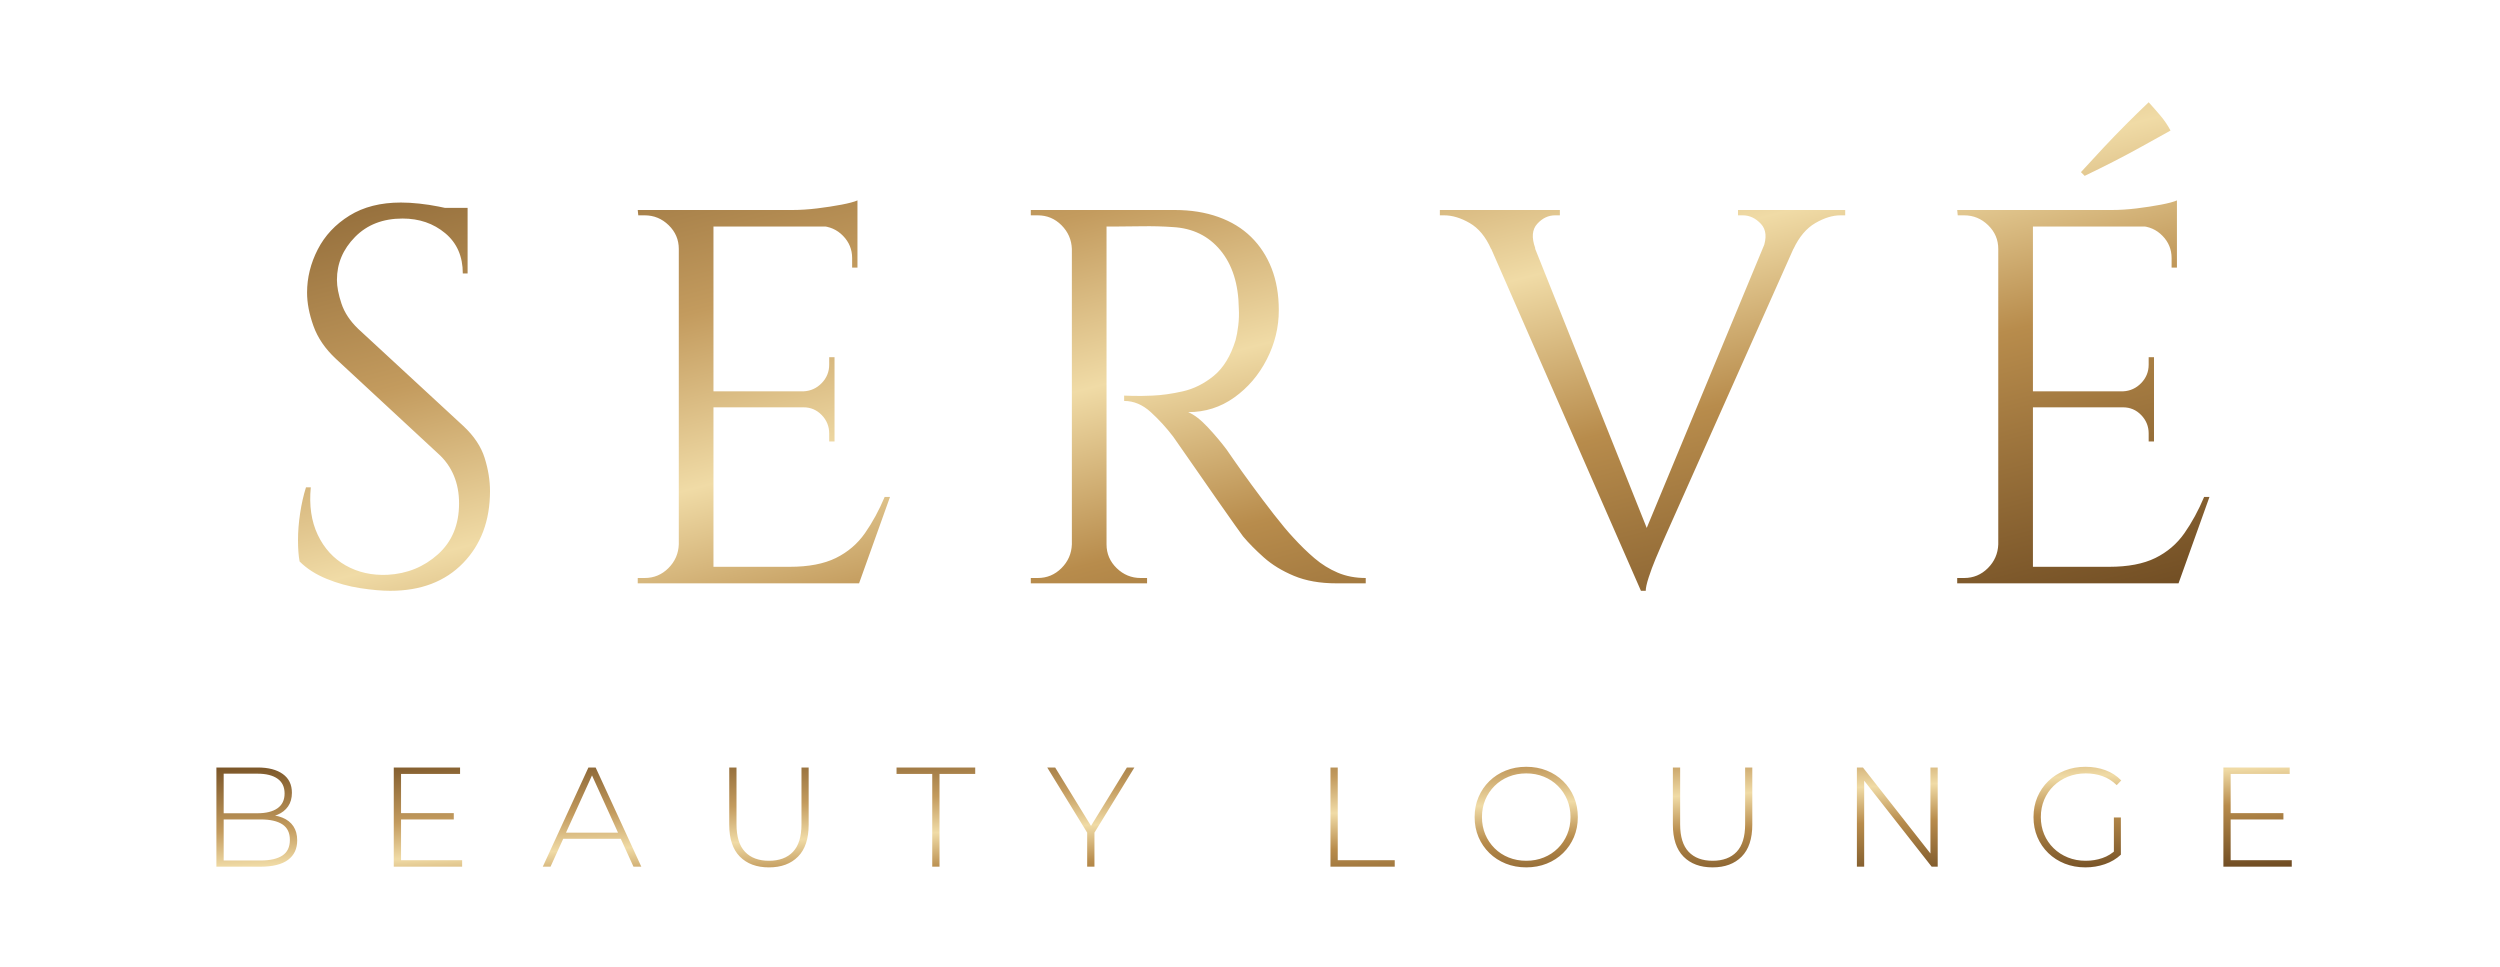
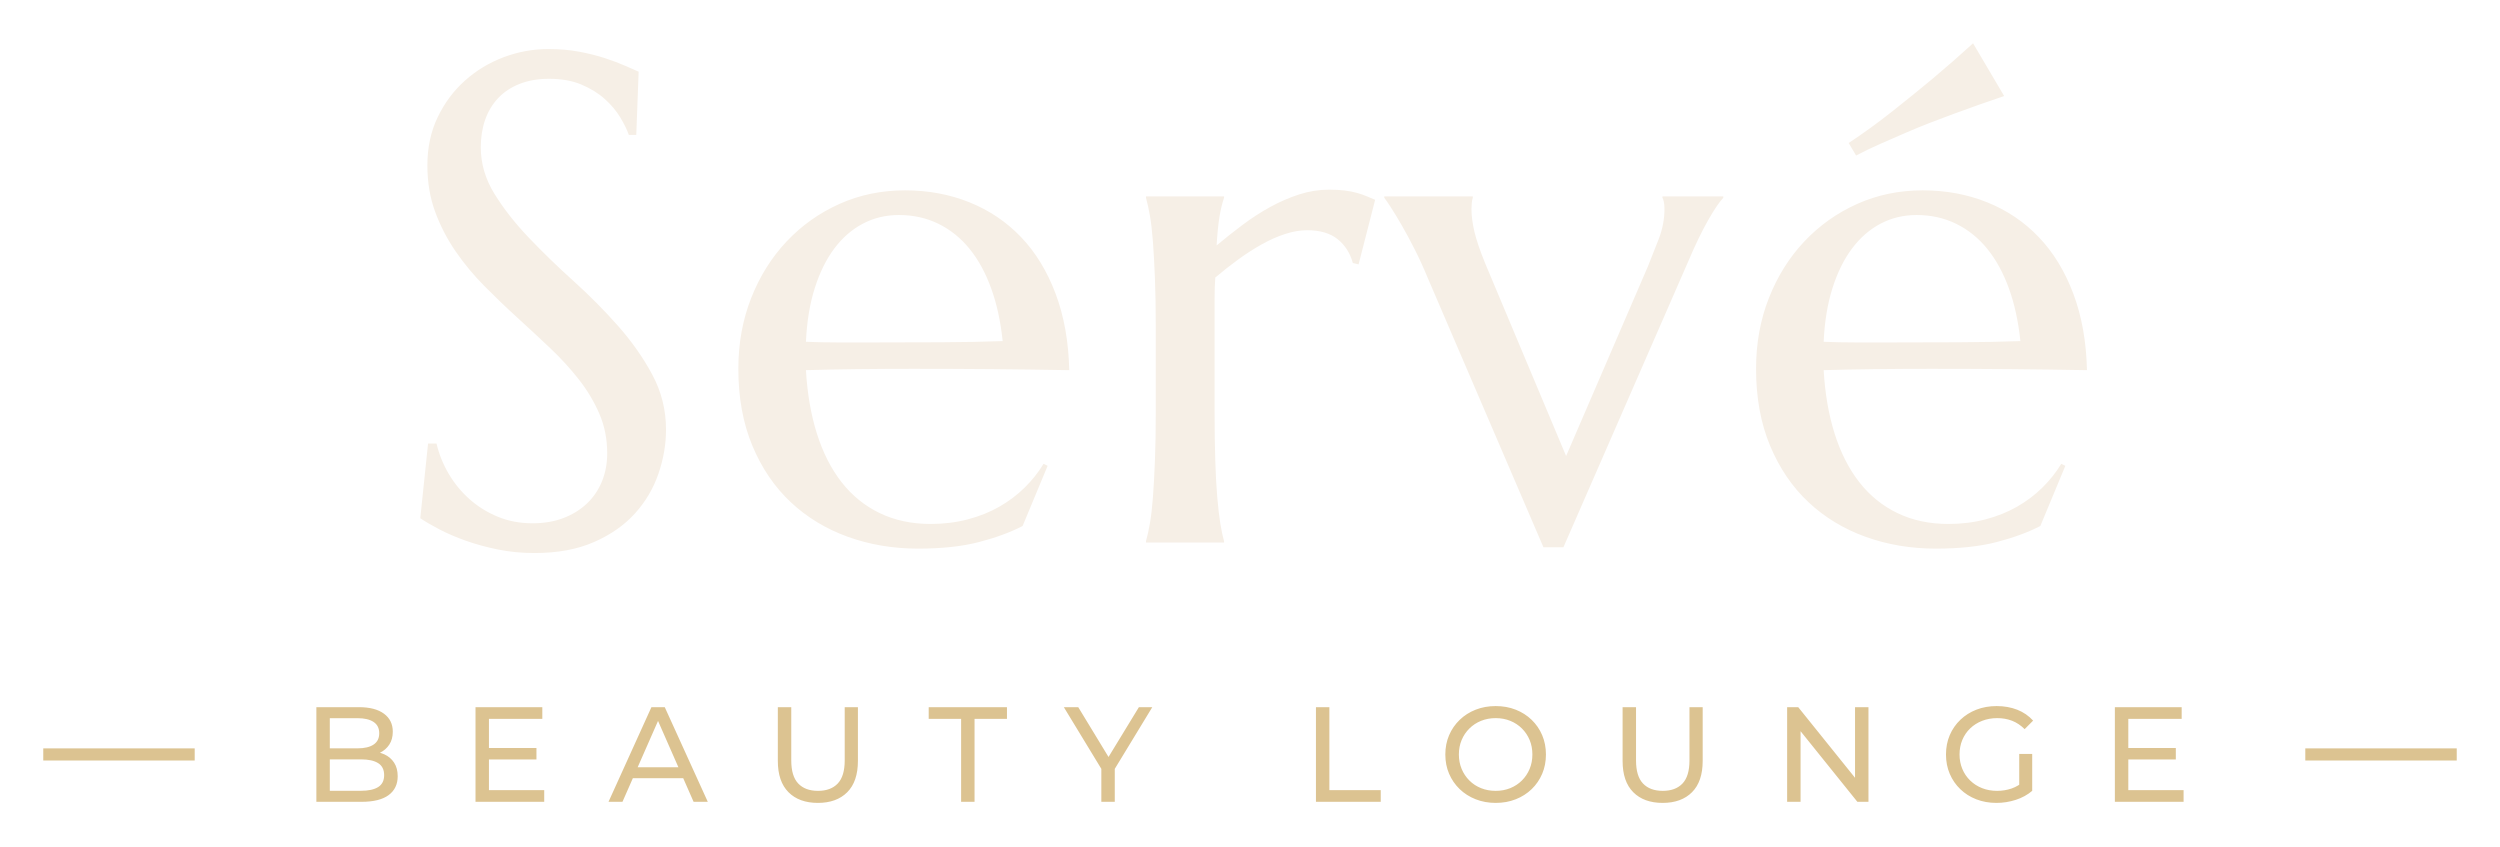
- <svg xmlns="http://www.w3.org/2000/svg" viewBox="80 0 300 116" width="300" height="116" role="img" aria-label="Servé Beauty Lounge">
-   <defs>
-     <linearGradient id="gold" x1="0" y1="0" x2="1" y2="1">
-       <stop offset="0" stop-color="#7a5528" />
-       <stop offset=".32" stop-color="#c39b5e" />
-       <stop offset=".5" stop-color="#f0dba6" />
-       <stop offset=".68" stop-color="#b88c4c" />
-       <stop offset="1" stop-color="#6e4b22" />
-     </linearGradient>
-   </defs>
-   <path d="M128.112 24.304Q129.136 24.304 130.32 24.432Q131.504 24.56 132.624 24.784Q133.744 25.008 134.672 25.232Q135.6 25.456 136.112 25.712V32.816H135.536Q135.536 29.744 133.424 27.984Q131.312 26.224 128.304 26.224Q124.784 26.224 122.608 28.432Q120.432 30.64 120.432 33.584Q120.432 34.8 120.976 36.432Q121.52 38.064 122.992 39.472L135.6 51.12Q137.52 52.912 138.16 54.96Q138.8 57.008 138.8 58.928Q138.8 64.24 135.568 67.568Q132.336 70.896 126.832 70.896Q125.296 70.896 123.216 70.576Q121.136 70.256 119.184 69.456Q117.232 68.656 115.952 67.376Q115.76 66.352 115.76 64.816Q115.76 63.28 116.016 61.584Q116.272 59.888 116.72 58.48H117.296Q116.976 61.744 118.128 64.176Q119.28 66.608 121.488 67.856Q123.696 69.104 126.512 68.976Q130.032 68.784 132.56 66.512Q135.088 64.24 135.088 60.4Q135.088 58.544 134.448 57.04Q133.808 55.536 132.592 54.448L120.304 43.056Q118.384 41.264 117.616 39.12Q116.848 36.976 116.848 35.12Q116.848 32.432 118.128 29.936Q119.408 27.44 121.936 25.872Q124.464 24.304 128.112 24.304ZM136.112 24.944V26.288H131.248V24.944ZM165.616 25.2V70.0H161.456V25.2ZM182.896 68.016V70.0H165.424V68.016ZM180.144 46.96V48.88H165.424V46.96ZM182.896 25.2V27.184H165.424V25.2ZM186.8 59.632 183.088 70.0H172.464L174.768 68.016Q178.16 68.016 180.304 66.96Q182.448 65.904 183.792 63.984Q185.136 62.064 186.16 59.632ZM180.144 48.752V52.976H179.504V52.016Q179.504 50.736 178.608 49.808Q177.712 48.88 176.432 48.88V48.752ZM180.144 42.864V47.088H176.432V46.96Q177.712 46.896 178.608 45.968Q179.504 45.04 179.504 43.76V42.864ZM182.896 26.992V32.112H182.256V30.96Q182.256 29.424 181.168 28.304Q180.08 27.184 178.48 27.12V26.992ZM182.896 24.048V25.904L175.088 25.2Q176.496 25.2 178.064 25.008Q179.632 24.816 180.976 24.56Q182.32 24.304 182.896 24.048ZM161.648 65.328V70.0H156.528V69.36Q156.528 69.36 156.944 69.36Q157.36 69.36 157.36 69.36Q159.024 69.36 160.208 68.176Q161.392 66.992 161.456 65.328ZM161.648 29.872H161.456Q161.456 28.208 160.24 27.024Q159.024 25.84 157.36 25.84Q157.36 25.84 156.976 25.84Q156.592 25.84 156.592 25.84L156.528 25.2H161.648ZM211.952 25.2H220.976Q223.856 25.2 226.192 26.032Q228.528 26.864 230.128 28.432Q231.728 30.0 232.592 32.208Q233.456 34.416 233.456 37.232Q233.456 40.304 232.016 43.12Q230.576 45.936 228.112 47.696Q225.648 49.456 222.576 49.456Q223.664 49.904 224.944 51.28Q226.224 52.656 227.184 53.936Q227.184 53.936 228.048 55.184Q228.912 56.432 230.224 58.224Q231.536 60.016 232.88 61.744Q234.224 63.472 235.184 64.496Q236.464 65.904 237.744 66.992Q239.024 68.08 240.528 68.72Q242.032 69.36 243.888 69.36V70.0H240.368Q237.424 70.0 235.28 69.104Q233.136 68.208 231.664 66.896Q230.192 65.584 229.168 64.368Q228.976 64.112 228.112 62.896Q227.248 61.68 226.064 59.984Q224.88 58.288 223.728 56.624Q222.576 54.96 221.744 53.776Q220.912 52.592 220.784 52.4Q219.568 50.8 218.096 49.456Q216.624 48.112 214.896 48.112V47.472Q214.896 47.472 215.888 47.504Q216.88 47.536 218.288 47.472Q219.952 47.408 221.936 46.96Q223.92 46.512 225.648 45.104Q227.376 43.696 228.272 40.816Q228.464 40.112 228.592 39.056Q228.72 38.0 228.656 36.976Q228.592 32.624 226.448 30.032Q224.304 27.44 220.72 27.248Q218.928 27.12 217.04 27.152Q215.152 27.184 213.872 27.184Q212.592 27.184 212.592 27.184Q212.592 27.12 212.432 26.64Q212.272 26.16 212.112 25.68Q211.952 25.2 211.952 25.2ZM212.784 25.2V70.0H208.624V25.2ZM208.816 65.328V70.0H203.696V69.36Q203.696 69.36 204.112 69.36Q204.528 69.36 204.528 69.36Q206.192 69.36 207.376 68.176Q208.56 66.992 208.624 65.328ZM208.816 29.872H208.624Q208.56 28.208 207.376 27.024Q206.192 25.84 204.528 25.84Q204.528 25.84 204.112 25.84Q203.696 25.84 203.696 25.84V25.2H208.816ZM212.592 65.328H212.784Q212.784 66.992 214.0 68.176Q215.216 69.36 216.88 69.36Q216.88 69.36 217.264 69.36Q217.648 69.36 217.648 69.36V70.0H212.592ZM276.912 70.896 257.072 25.584H262.512L278.192 64.816ZM276.912 70.896 276.336 66.416 293.36 25.392H297.2L279.856 64.304Q279.856 64.304 279.504 65.104Q279.152 65.904 278.672 67.056Q278.192 68.208 277.84 69.296Q277.488 70.384 277.488 70.896ZM291.568 29.808Q292.272 27.888 291.312 26.864Q290.352 25.84 289.136 25.84H288.56V25.2H301.424V25.84Q301.424 25.84 301.136 25.84Q300.848 25.84 300.848 25.84Q299.44 25.84 297.84 26.768Q296.24 27.696 295.216 29.872ZM264.24 29.808 258.928 29.872Q257.968 27.696 256.368 26.768Q254.768 25.84 253.296 25.84Q253.296 25.84 253.04 25.84Q252.784 25.84 252.784 25.84V25.2H267.184V25.84H266.608Q265.392 25.84 264.464 26.864Q263.536 27.888 264.24 29.808ZM323.952 25.2V70.0H319.792V25.2ZM341.232 68.016V70.0H323.76V68.016ZM338.48 46.96V48.88H323.76V46.96ZM341.232 25.2V27.184H323.76V25.2ZM345.136 59.632 341.424 70.0H330.8L333.104 68.016Q336.496 68.016 338.64 66.96Q340.784 65.904 342.128 63.984Q343.472 62.064 344.496 59.632ZM338.48 48.752V52.976H337.84V52.016Q337.84 50.736 336.944 49.808Q336.048 48.88 334.768 48.88V48.752ZM338.48 42.864V47.088H334.768V46.96Q336.048 46.896 336.944 45.968Q337.84 45.04 337.84 43.76V42.864ZM341.232 26.992V32.112H340.592V30.96Q340.592 29.424 339.504 28.304Q338.416 27.184 336.816 27.12V26.992ZM341.232 24.048V25.904L333.424 25.2Q334.832 25.2 336.4 25.008Q337.968 24.816 339.312 24.56Q340.656 24.304 341.232 24.048ZM319.984 65.328V70.0H314.864V69.36Q314.864 69.36 315.28 69.36Q315.696 69.36 315.696 69.36Q317.36 69.36 318.544 68.176Q319.728 66.992 319.792 65.328ZM319.984 29.872H319.792Q319.792 28.208 318.576 27.024Q317.36 25.84 315.696 25.84Q315.696 25.84 315.312 25.84Q314.928 25.84 314.928 25.84L314.864 25.2H319.984ZM329.712 20.656Q331.056 19.184 332.4 17.744Q333.744 16.304 335.12 14.928Q336.496 13.552 337.84 12.272Q338.544 13.04 339.248 13.872Q339.952 14.704 340.464 15.664Q338.736 16.624 337.008 17.584Q335.28 18.544 333.584 19.408Q331.888 20.272 330.16 21.104Z" fill="url(#gold)" />
-   <path d="M105.968 104.0V92.1H110.926Q112.847 92.1 113.938 92.882Q115.029 93.664 115.029 95.137Q115.029 96.112 114.567 96.772Q114.105 97.432 113.303 97.767Q112.502 98.101 111.499 98.101L111.793 97.767Q113.029 97.767 113.89 98.118Q114.751 98.469 115.208 99.155Q115.664 99.841 115.664 100.849Q115.664 102.357 114.57 103.178Q113.476 104.0 111.266 104.0ZM106.841 103.258H111.278Q112.989 103.258 113.887 102.666Q114.785 102.073 114.785 100.793Q114.785 99.512 113.887 98.923Q112.989 98.333 111.278 98.333H106.733V97.591H110.904Q112.445 97.591 113.298 96.993Q114.151 96.395 114.151 95.217Q114.151 94.038 113.298 93.44Q112.445 92.842 110.904 92.842H106.841ZM127.252 104.0V92.1H135.208V92.876H128.125V103.224H135.457V104.0ZM128.017 98.339V97.574H134.454V98.339ZM145.136 104.0 150.61 92.1H151.477L156.957 104.0H156.016L150.854 92.638H151.228L146.065 104.0ZM147.142 100.657 147.431 99.92H154.548L154.843 100.657ZM172.274 104.085Q170.058 104.085 168.783 102.793Q167.508 101.501 167.508 98.957V92.1H168.381V98.923Q168.381 101.144 169.401 102.218Q170.421 103.292 172.279 103.292Q174.138 103.292 175.158 102.218Q176.178 101.144 176.178 98.923V92.1H177.039V98.957Q177.039 101.501 175.764 102.793Q174.489 104.085 172.274 104.085ZM191.869 104.0V92.876H187.585V92.1H197.026V92.876H192.742V104.0ZM210.461 104.0V99.682L210.665 100.249L205.667 92.1H206.619L211.158 99.495H210.682L215.227 92.1H216.128L211.13 100.249L211.334 99.682V104.0ZM239.656 104.0V92.1H240.529V103.224H247.368V104.0ZM263.151 104.085Q261.821 104.085 260.689 103.632Q259.557 103.178 258.721 102.359Q257.886 101.541 257.421 100.446Q256.956 99.35 256.956 98.05Q256.956 96.75 257.421 95.654Q257.886 94.559 258.722 93.74Q259.559 92.92 260.689 92.468Q261.818 92.015 263.15 92.015Q264.482 92.015 265.61 92.467Q266.738 92.918 267.573 93.736Q268.409 94.554 268.873 95.651Q269.338 96.748 269.338 98.051Q269.338 99.353 268.873 100.45Q268.409 101.546 267.573 102.364Q266.738 103.182 265.61 103.633Q264.482 104.085 263.151 104.085ZM263.15 103.292Q264.283 103.292 265.253 102.9Q266.222 102.508 266.941 101.795Q267.661 101.082 268.06 100.131Q268.46 99.18 268.46 98.048Q268.46 96.917 268.061 95.968Q267.662 95.019 266.942 94.306Q266.223 93.592 265.253 93.2Q264.283 92.808 263.15 92.808Q262.017 92.808 261.046 93.201Q260.074 93.593 259.354 94.307Q258.633 95.02 258.234 95.969Q257.835 96.919 257.835 98.048Q257.835 99.178 258.234 100.129Q258.633 101.079 259.353 101.795Q260.073 102.51 261.045 102.901Q262.017 103.292 263.15 103.292ZM285.511 104.085Q283.295 104.085 282.02 102.793Q280.745 101.501 280.745 98.957V92.1H281.618V98.923Q281.618 101.144 282.638 102.218Q283.658 103.292 285.516 103.292Q287.375 103.292 288.395 102.218Q289.415 101.144 289.415 98.923V92.1H290.276V98.957Q290.276 101.501 289.001 102.793Q287.726 104.085 285.511 104.085ZM302.828 104.0V92.1H303.553L312.048 102.923H311.651V92.1H312.524V104.0H311.798L303.304 93.177H303.701V104.0ZM330.249 104.085Q328.906 104.085 327.77 103.635Q326.634 103.184 325.792 102.365Q324.951 101.546 324.486 100.45Q324.021 99.353 324.021 98.05Q324.021 96.747 324.486 95.65Q324.951 94.554 325.795 93.735Q326.639 92.916 327.775 92.465Q328.912 92.015 330.26 92.015Q331.552 92.015 332.657 92.423Q333.762 92.831 334.55 93.653L334.006 94.219Q333.224 93.46 332.295 93.134Q331.365 92.808 330.289 92.808Q329.133 92.808 328.147 93.205Q327.161 93.602 326.43 94.313Q325.699 95.024 325.299 95.976Q324.9 96.928 324.9 98.05Q324.9 99.166 325.299 100.118Q325.699 101.07 326.43 101.784Q327.161 102.498 328.144 102.895Q329.127 103.292 330.283 103.292Q331.337 103.292 332.283 102.969Q333.23 102.646 334 101.898L334.505 102.561Q333.694 103.32 332.584 103.702Q331.473 104.085 330.249 104.085ZM334.505 102.561 333.666 102.453V98.095H334.505ZM346.807 104.0V92.1H354.763V92.876H347.68V103.224H355.012V104.0ZM347.572 98.339V97.574H354.009V98.339Z" fill="url(#gold)" />
+ <svg xmlns="http://www.w3.org/2000/svg" viewBox="-115.26 -50.16 231.13 78.23" width="231.13" height="78.23" role="img" aria-label="Servé Beauty Lounge">
+   <path fill="#f6efe6" d="M-56.435 -37.688H-57.123Q-57.373 -38.406 -57.919 -39.312Q-58.466 -40.219 -59.357 -41.016Q-60.248 -41.812 -61.513 -42.344Q-62.779 -42.875 -64.498 -42.875Q-66.029 -42.875 -67.216 -42.406Q-68.404 -41.938 -69.201 -41.094Q-69.998 -40.25 -70.404 -39.094Q-70.81 -37.938 -70.81 -36.531Q-70.81 -34.281 -69.544 -32.234Q-68.279 -30.188 -66.373 -28.188Q-64.466 -26.188 -62.248 -24.188Q-60.029 -22.188 -58.123 -20.031Q-56.216 -17.875 -54.951 -15.516Q-53.685 -13.156 -53.685 -10.438Q-53.685 -8.406 -54.388 -6.359Q-55.091 -4.312 -56.56 -2.688Q-58.029 -1.062 -60.341 -0.047Q-62.654 0.969 -65.841 0.969Q-67.623 0.969 -69.232 0.641Q-70.841 0.312 -72.201 -0.172Q-73.56 -0.656 -74.638 -1.219Q-75.716 -1.781 -76.404 -2.25L-75.685 -9.156H-74.904Q-74.56 -7.688 -73.779 -6.359Q-72.998 -5.031 -71.857 -4.016Q-70.716 -3.0 -69.248 -2.391Q-67.779 -1.781 -66.029 -1.781Q-64.435 -1.781 -63.169 -2.266Q-61.904 -2.75 -60.998 -3.609Q-60.091 -4.469 -59.607 -5.656Q-59.123 -6.844 -59.123 -8.25Q-59.123 -10.219 -59.841 -11.891Q-60.56 -13.562 -61.732 -15.062Q-62.904 -16.562 -64.388 -17.969Q-65.873 -19.375 -67.435 -20.797Q-68.998 -22.219 -70.482 -23.719Q-71.966 -25.219 -73.138 -26.922Q-74.31 -28.625 -75.029 -30.578Q-75.748 -32.531 -75.748 -34.875Q-75.748 -37.344 -74.794 -39.328Q-73.841 -41.312 -72.263 -42.719Q-70.685 -44.125 -68.685 -44.875Q-66.685 -45.625 -64.56 -45.625Q-62.998 -45.625 -61.685 -45.375Q-60.373 -45.125 -59.326 -44.781Q-58.279 -44.438 -57.498 -44.094Q-56.716 -43.75 -56.216 -43.531ZM-30.374 0.562Q-33.843 0.562 -36.874 -0.531Q-39.905 -1.625 -42.155 -3.734Q-44.405 -5.844 -45.702 -8.953Q-46.999 -12.062 -46.999 -16.062Q-46.999 -19.594 -45.811 -22.609Q-44.624 -25.625 -42.53 -27.844Q-40.436 -30.062 -37.639 -31.312Q-34.843 -32.562 -31.593 -32.562Q-28.374 -32.562 -25.624 -31.453Q-22.874 -30.344 -20.858 -28.234Q-18.843 -26.125 -17.671 -23.016Q-16.499 -19.906 -16.405 -15.938Q-19.936 -16.0 -23.468 -16.031Q-26.999 -16.062 -30.811 -16.062Q-33.53 -16.062 -36.108 -16.031Q-38.686 -16.0 -40.749 -15.938Q-40.561 -12.688 -39.733 -10.062Q-38.905 -7.438 -37.452 -5.578Q-35.999 -3.719 -33.921 -2.719Q-31.843 -1.719 -29.218 -1.719Q-27.405 -1.719 -25.796 -2.141Q-24.186 -2.562 -22.874 -3.312Q-21.561 -4.062 -20.53 -5.078Q-19.499 -6.094 -18.78 -7.281L-18.405 -7.094L-20.718 -1.531Q-22.405 -0.656 -24.749 -0.047Q-27.093 0.562 -30.374 0.562ZM-34.53 -18.5Q-31.405 -18.5 -28.264 -18.516Q-25.124 -18.531 -22.561 -18.625Q-22.843 -21.344 -23.624 -23.5Q-24.405 -25.656 -25.624 -27.156Q-26.843 -28.656 -28.499 -29.469Q-30.155 -30.281 -32.155 -30.281Q-33.968 -30.281 -35.483 -29.484Q-36.999 -28.688 -38.124 -27.188Q-39.249 -25.688 -39.936 -23.516Q-40.624 -21.344 -40.749 -18.562Q-39.343 -18.5 -37.78 -18.5Q-36.218 -18.5 -34.53 -18.5ZM-8.406 -19.781Q-8.406 -22.438 -8.484 -24.422Q-8.562 -26.406 -8.672 -27.844Q-8.781 -29.281 -8.953 -30.25Q-9.125 -31.219 -9.312 -31.875V-32.0H-2.094V-31.875Q-2.344 -31.156 -2.516 -30.125Q-2.688 -29.094 -2.781 -27.469Q-1.625 -28.438 -0.375 -29.375Q0.875 -30.312 2.188 -31.031Q3.5 -31.75 4.859 -32.188Q6.219 -32.625 7.594 -32.625Q8.438 -32.625 9.062 -32.547Q9.688 -32.469 10.188 -32.328Q10.688 -32.188 11.094 -32.016Q11.5 -31.844 11.875 -31.688L10.344 -25.719L9.812 -25.844Q9.438 -27.219 8.406 -28.047Q7.375 -28.875 5.594 -28.875Q4.625 -28.875 3.562 -28.531Q2.5 -28.188 1.406 -27.578Q0.312 -26.969 -0.781 -26.172Q-1.875 -25.375 -2.906 -24.5Q-2.969 -23.594 -2.969 -22.531Q-2.969 -21.469 -2.969 -20.281V-12.219Q-2.969 -9.562 -2.906 -7.578Q-2.844 -5.594 -2.719 -4.156Q-2.594 -2.719 -2.438 -1.75Q-2.281 -0.781 -2.094 -0.125V0.0H-9.312V-0.125Q-9.125 -0.781 -8.953 -1.75Q-8.781 -2.719 -8.672 -4.156Q-8.562 -5.594 -8.484 -7.578Q-8.406 -9.562 -8.406 -12.219ZM20.905 -32.0V-31.875Q20.843 -31.719 20.811 -31.406Q20.78 -31.094 20.78 -30.844Q20.78 -29.875 21.061 -28.703Q21.343 -27.531 22.061 -25.781L29.53 -8.0L37.093 -25.531Q37.561 -26.688 38.093 -28.062Q38.624 -29.438 38.624 -30.844Q38.624 -31.25 38.561 -31.516Q38.499 -31.781 38.436 -31.875V-32.0H44.061V-31.875Q43.499 -31.281 42.639 -29.766Q41.78 -28.25 40.811 -25.969L29.28 0.438H27.436L16.749 -24.438Q16.186 -25.812 15.546 -27.078Q14.905 -28.344 14.327 -29.344Q13.749 -30.344 13.311 -31.016Q12.874 -31.688 12.718 -31.875V-32.0ZM63.716 0.562Q60.248 0.562 57.216 -0.531Q54.185 -1.625 51.935 -3.734Q49.685 -5.844 48.388 -8.953Q47.091 -12.062 47.091 -16.062Q47.091 -19.594 48.279 -22.609Q49.466 -25.625 51.56 -27.844Q53.654 -30.062 56.451 -31.312Q59.248 -32.562 62.498 -32.562Q65.716 -32.562 68.466 -31.453Q71.216 -30.344 73.232 -28.234Q75.248 -26.125 76.419 -23.016Q77.591 -19.906 77.685 -15.938Q74.154 -16.0 70.623 -16.031Q67.091 -16.062 63.279 -16.062Q60.56 -16.062 57.982 -16.031Q55.404 -16.0 53.341 -15.938Q53.529 -12.688 54.357 -10.062Q55.185 -7.438 56.638 -5.578Q58.091 -3.719 60.169 -2.719Q62.248 -1.719 64.873 -1.719Q66.685 -1.719 68.294 -2.141Q69.904 -2.562 71.216 -3.312Q72.529 -4.062 73.56 -5.078Q74.591 -6.094 75.31 -7.281L75.685 -7.094L73.373 -1.531Q71.685 -0.656 69.341 -0.047Q66.998 0.562 63.716 0.562ZM59.56 -18.5Q62.685 -18.5 65.826 -18.516Q68.966 -18.531 71.529 -18.625Q71.248 -21.344 70.466 -23.5Q69.685 -25.656 68.466 -27.156Q67.248 -28.656 65.591 -29.469Q63.935 -30.281 61.935 -30.281Q60.123 -30.281 58.607 -29.484Q57.091 -28.688 55.966 -27.188Q54.841 -25.688 54.154 -23.516Q53.466 -21.344 53.341 -18.562Q54.748 -18.5 56.31 -18.5Q57.873 -18.5 59.56 -18.5ZM70.029 -41.281Q67.716 -40.5 65.341 -39.625Q64.31 -39.25 63.185 -38.812Q62.06 -38.375 60.904 -37.875Q59.748 -37.375 58.576 -36.859Q57.404 -36.344 56.341 -35.781L55.654 -36.938Q57.685 -38.281 59.701 -39.875Q61.716 -41.469 63.404 -42.875Q65.341 -44.5 67.154 -46.156Z" />
+   <path fill="#dcc391" d="M-86.011 23.969V15.219H-82.084Q-80.576 15.219 -79.761 15.823Q-78.946 16.426 -78.946 17.484Q-78.946 18.188 -79.269 18.68Q-79.593 19.172 -80.128 19.43Q-80.664 19.689 -81.286 19.689L-81.063 19.315Q-80.314 19.315 -79.735 19.577Q-79.156 19.838 -78.824 20.349Q-78.492 20.859 -78.492 21.607Q-78.492 22.728 -79.331 23.349Q-80.171 23.969 -81.834 23.969ZM-84.769 22.95H-81.889Q-80.848 22.95 -80.297 22.604Q-79.745 22.258 -79.745 21.502Q-79.745 20.745 -80.297 20.395Q-80.848 20.045 -81.889 20.045H-84.873V19.026H-82.203Q-81.248 19.026 -80.724 18.679Q-80.199 18.332 -80.199 17.632Q-80.199 16.931 -80.724 16.584Q-81.248 16.237 -82.203 16.237H-84.769ZM-71.298 23.969V15.219H-65.122V16.301H-70.056V22.887H-64.946V23.969ZM-70.161 20.055V18.995H-65.664V20.055ZM-59.002 23.969 -55.034 15.219H-53.802L-49.824 23.969H-51.136L-54.676 15.915H-54.171L-57.711 23.969ZM-57.316 21.785 -56.969 20.777H-52.049L-51.692 21.785ZM-39.646 24.07Q-41.378 24.07 -42.363 23.081Q-43.348 22.093 -43.348 20.19V15.219H-42.106V20.146Q-42.106 21.6 -41.461 22.278Q-40.817 22.956 -39.636 22.956Q-38.454 22.956 -37.81 22.278Q-37.165 21.6 -37.165 20.146V15.219H-35.944V20.19Q-35.944 22.093 -36.929 23.081Q-37.915 24.07 -39.646 24.07ZM-26.403 23.969V16.301H-29.4V15.219H-22.164V16.301H-25.161V23.969ZM-13.439 23.969V20.621L-13.155 21.389L-16.906 15.219H-15.574L-12.409 20.426H-13.142L-9.967 15.219H-8.729L-12.481 21.389L-12.197 20.621V23.969ZM6.402 23.969V15.219H7.644V22.887H12.392V23.969ZM23.021 24.07Q22.019 24.07 21.166 23.733Q20.314 23.397 19.686 22.791Q19.059 22.186 18.711 21.373Q18.363 20.559 18.363 19.594Q18.363 18.628 18.711 17.815Q19.059 17.002 19.688 16.395Q20.316 15.788 21.165 15.453Q22.014 15.118 23.019 15.118Q24.024 15.118 24.87 15.451Q25.716 15.784 26.342 16.388Q26.969 16.991 27.317 17.808Q27.665 18.625 27.665 19.595Q27.665 20.565 27.317 21.381Q26.969 22.197 26.342 22.8Q25.716 23.403 24.87 23.736Q24.024 24.07 23.021 24.07ZM23.019 22.956Q23.75 22.956 24.368 22.705Q24.985 22.454 25.443 21.998Q25.901 21.542 26.157 20.93Q26.412 20.318 26.412 19.591Q26.412 18.863 26.158 18.255Q25.904 17.648 25.445 17.191Q24.987 16.734 24.368 16.483Q23.75 16.232 23.019 16.232Q22.288 16.232 21.668 16.483Q21.047 16.734 20.587 17.192Q20.126 17.649 19.871 18.258Q19.616 18.866 19.616 19.59Q19.616 20.314 19.87 20.926Q20.125 21.538 20.585 21.998Q21.044 22.458 21.666 22.707Q22.288 22.956 23.019 22.956ZM38.454 24.07Q36.722 24.07 35.737 23.081Q34.752 22.093 34.752 20.19V15.219H35.994V20.146Q35.994 21.6 36.639 22.278Q37.283 22.956 38.464 22.956Q39.646 22.956 40.29 22.278Q40.935 21.6 40.935 20.146V15.219H42.156V20.19Q42.156 22.093 41.171 23.081Q40.185 24.07 38.454 24.07ZM49.964 23.969V15.219H50.989L56.769 22.404H56.241V15.219H57.483V23.969H56.458L50.678 16.784H51.206V23.969ZM69.313 24.07Q68.306 24.07 67.454 23.738Q66.603 23.407 65.975 22.802Q65.346 22.197 64.998 21.381Q64.65 20.565 64.65 19.594Q64.65 18.623 64.998 17.807Q65.346 16.991 65.98 16.386Q66.614 15.78 67.465 15.449Q68.316 15.118 69.334 15.118Q70.379 15.118 71.24 15.456Q72.1 15.795 72.705 16.463L71.922 17.25Q71.385 16.717 70.756 16.474Q70.127 16.232 69.386 16.232Q68.632 16.232 67.994 16.482Q67.355 16.732 66.884 17.184Q66.414 17.637 66.159 18.251Q65.903 18.865 65.903 19.594Q65.903 20.312 66.159 20.926Q66.414 21.54 66.884 21.998Q67.355 22.456 67.988 22.706Q68.622 22.956 69.376 22.956Q70.074 22.956 70.716 22.738Q71.357 22.519 71.911 22.008L72.621 22.955Q71.974 23.507 71.103 23.788Q70.232 24.07 69.313 24.07ZM72.621 22.955 71.422 22.793V19.544H72.621ZM80.264 23.969V15.219H86.44V16.301H81.506V22.887H86.617V23.969ZM81.402 20.055V18.995H85.899V20.055Z" />
+   <path stroke="#dcc391" stroke-width="1.12" d="M-111.26 19.59H-97.26M97.87 19.59H111.87" />
</svg>
